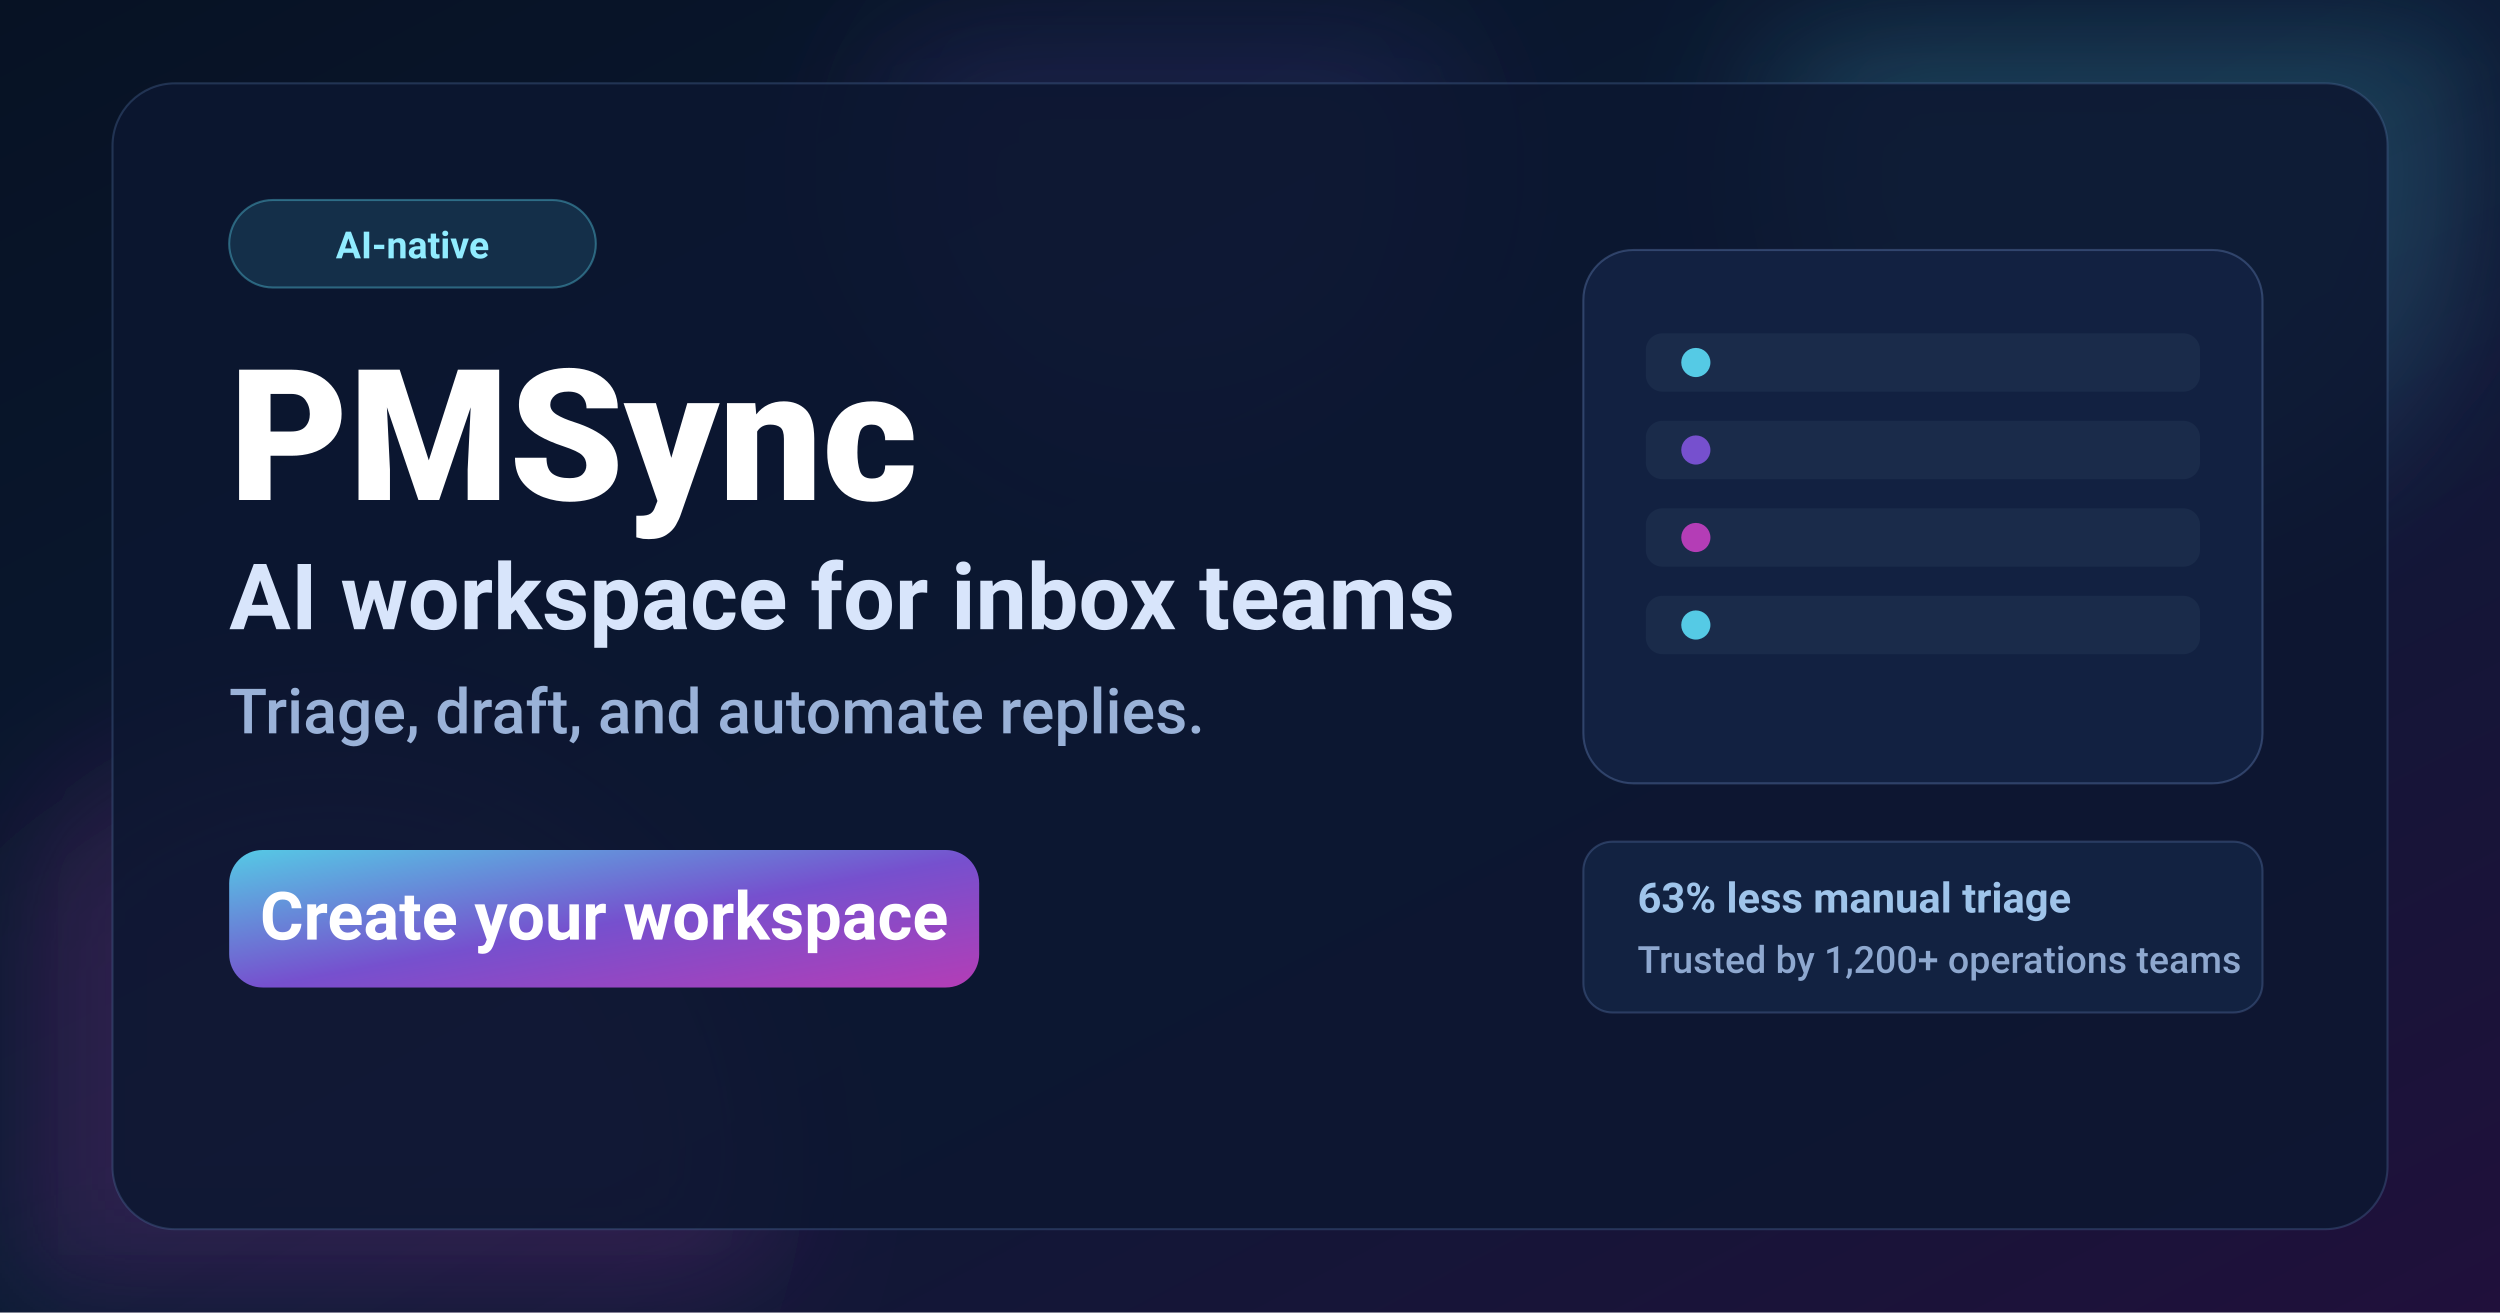
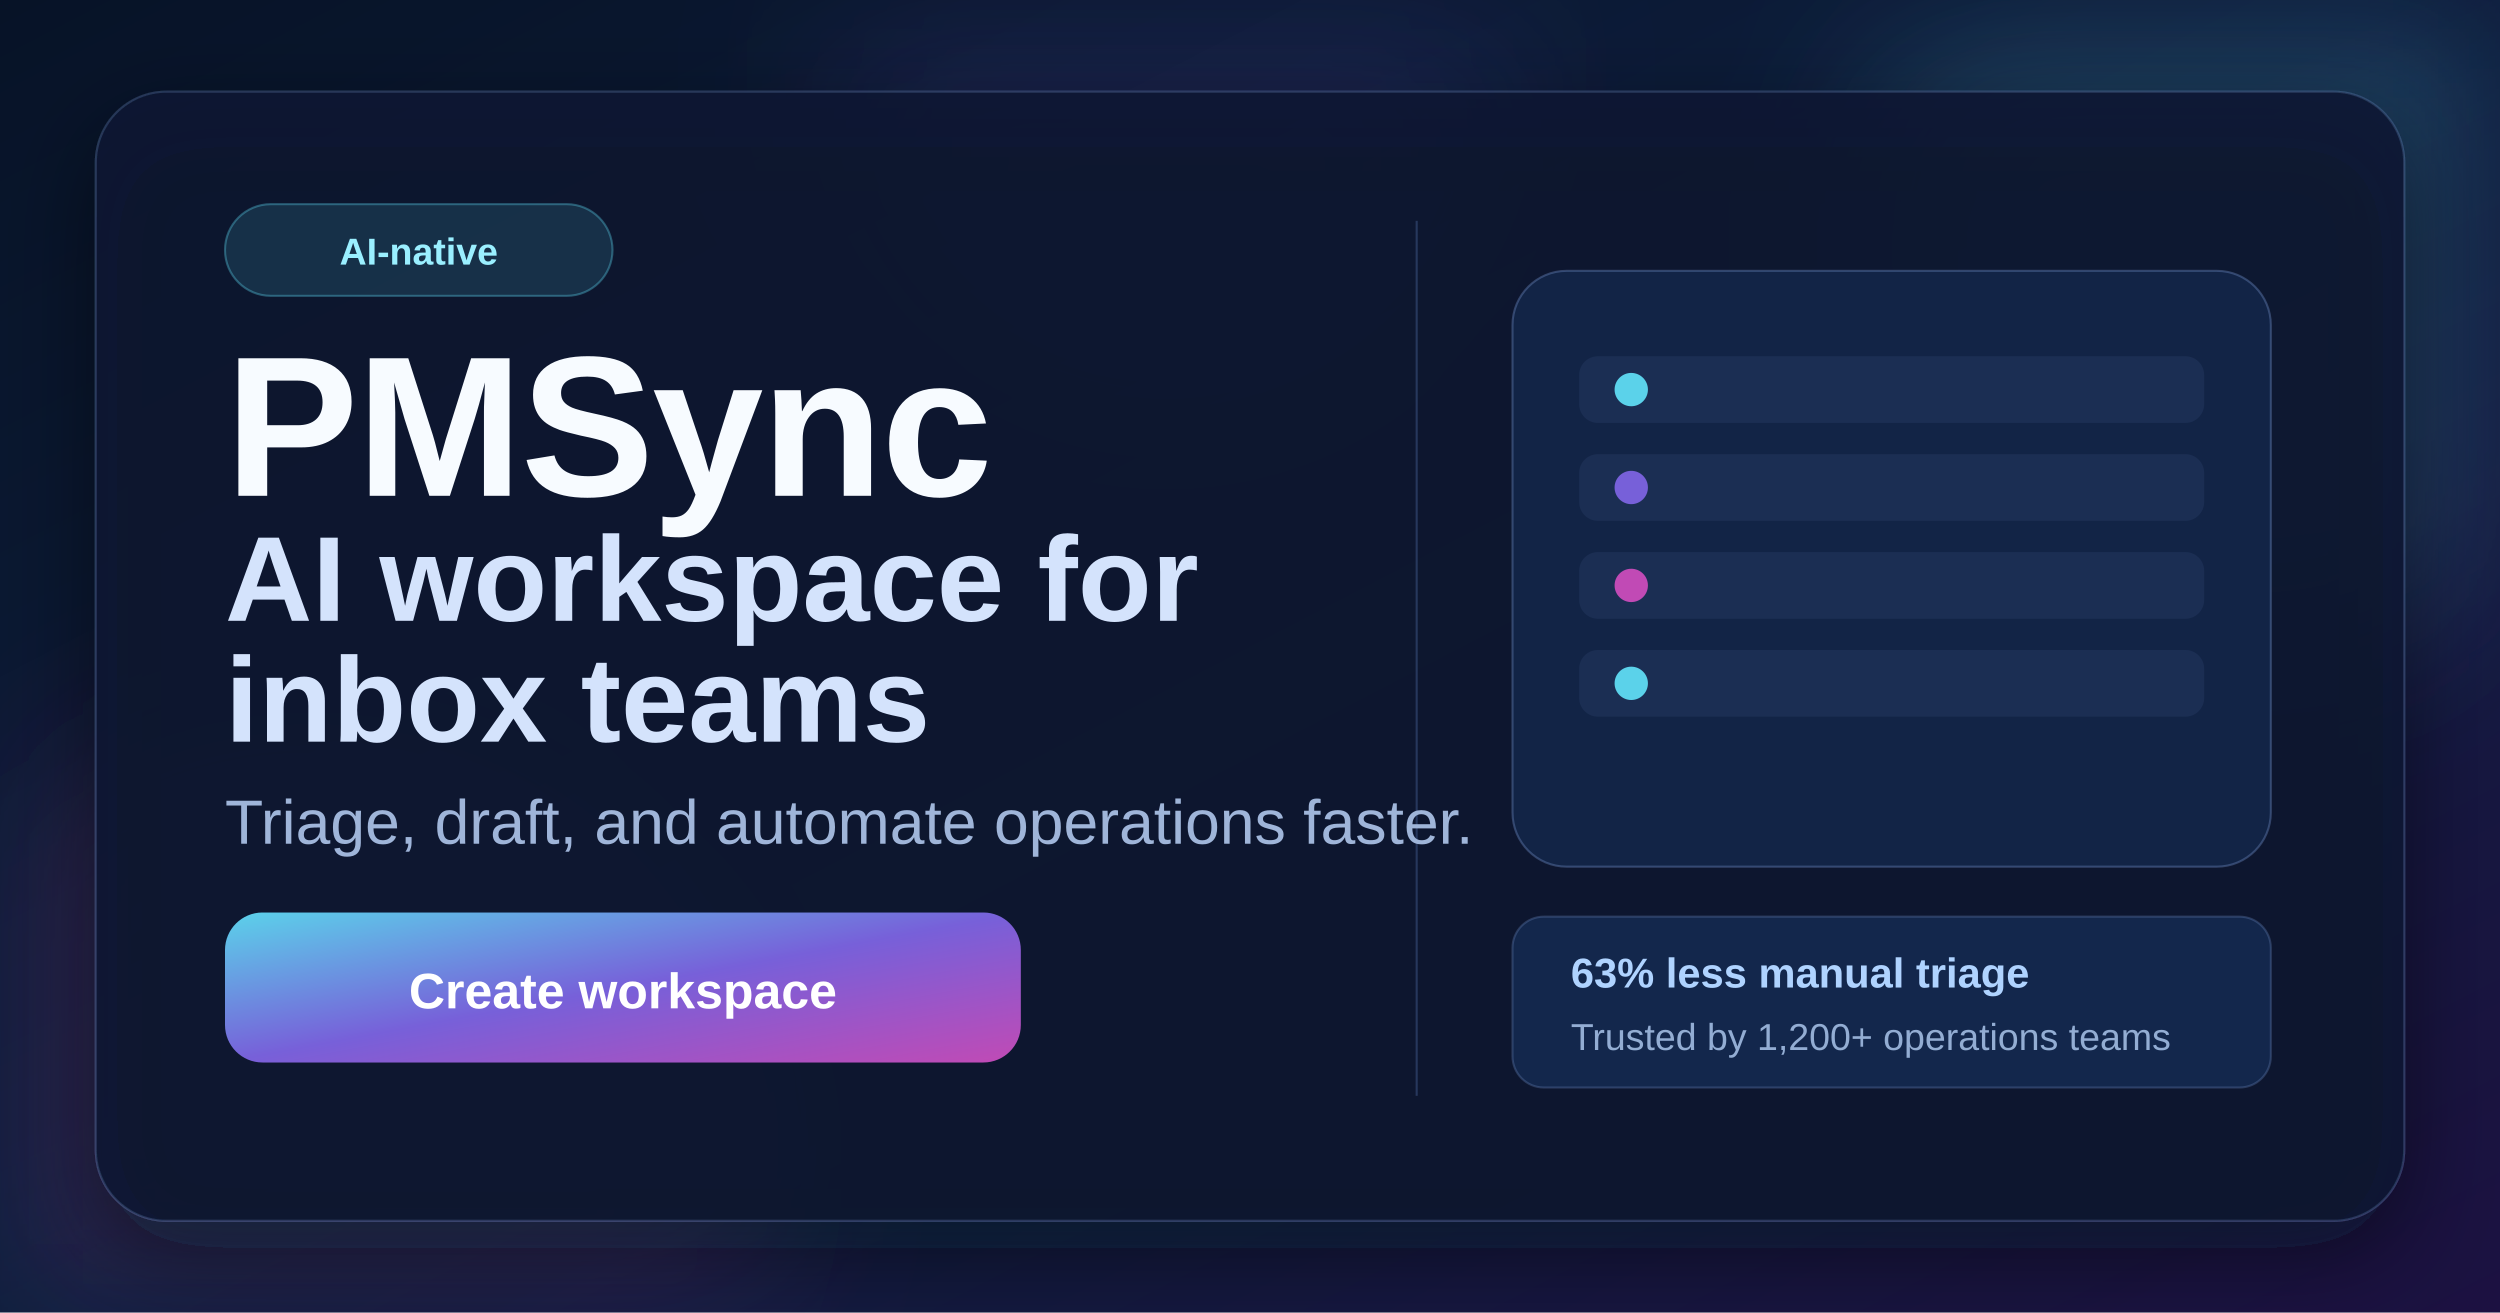
<svg xmlns="http://www.w3.org/2000/svg" width="1200" height="630" viewBox="0 0 1200 630" role="img" aria-labelledby="title desc">
  <defs>
-     <linearGradient id="bg" x1="0" y1="0" x2="1" y2="1">
-       <stop offset="0%" stop-color="#071224" />
-       <stop offset="50%" stop-color="#0b1a34" />
-       <stop offset="100%" stop-color="#20103b" />
+     <linearGradient id="bg" x1="0%" y1="0%" x2="100%" y2="100%">
+       <stop offset="0%" stop-color="#071327" />
+       <stop offset="52%" stop-color="#0e1e3e" />
+       <stop offset="100%" stop-color="#1c1141" />
    </linearGradient>
-     <linearGradient id="brand" x1="0" y1="0" x2="1" y2="1">
-       <stop offset="0%" stop-color="#55cae5" />
-       <stop offset="52%" stop-color="#7650ce" />
-       <stop offset="100%" stop-color="#b43db6" />
+     <linearGradient id="brand" x1="0%" y1="0%" x2="100%" y2="100%">
+       <stop offset="0%" stop-color="#5bd2ea" />
+       <stop offset="50%" stop-color="#7760d9" />
+       <stop offset="100%" stop-color="#c14ab5" />
    </linearGradient>
    <filter id="blur" x="-30%" y="-30%" width="160%" height="160%">
-       <feGaussianBlur stdDeviation="34" />
+       <feGaussianBlur stdDeviation="40" />
+     </filter>
+     <filter id="shadow" x="-20%" y="-20%" width="150%" height="150%">
+       <feDropShadow dx="0" dy="16" stdDeviation="22" flood-color="#030812" flood-opacity="0.55" />
    </filter>
  </defs>
  <rect width="1200" height="630" fill="url(#bg)" />
-   <circle cx="1020" cy="80" r="170" fill="#55cae5" fill-opacity="0.2" filter="url(#blur)" />
-   <circle cx="160" cy="560" r="210" fill="#b43db6" fill-opacity="0.2" filter="url(#blur)" />
-   <circle cx="560" cy="80" r="140" fill="#7650ce" fill-opacity="0.15" filter="url(#blur)" />
-   <rect x="54" y="40" width="1092" height="550" rx="30" fill="#0c1731" fill-opacity="0.85" stroke="#4f6d9f" stroke-opacity="0.35" />
-   <rect x="110" y="96" width="176" height="42" rx="21" fill="#55cae5" fill-opacity="0.14" stroke="#55cae5" stroke-opacity="0.4" />
-   <text x="198" y="124" text-anchor="middle" fill="#91ecff" font-family="Roboto, Arial, sans-serif" font-size="18" font-weight="700">
+   <circle cx="1080" cy="120" r="190" fill="#5bd2ea" fill-opacity="0.18" filter="url(#blur)" />
+   <circle cx="150" cy="560" r="220" fill="#c14ab5" fill-opacity="0.18" filter="url(#blur)" />
+   <circle cx="560" cy="40" r="160" fill="#7760d9" fill-opacity="0.14" filter="url(#blur)" />
+   <rect x="46" y="44" width="1108" height="542" rx="34" fill="#0d1934" fill-opacity="0.9" stroke="#6d88be" stroke-opacity="0.28" filter="url(#shadow)" />
+   <line x1="680" y1="106" x2="680" y2="526" stroke="#456195" stroke-opacity="0.45" />
+   <rect x="108" y="98" width="186" height="44" rx="22" fill="#5bd2ea" fill-opacity="0.14" stroke="#5bd2ea" stroke-opacity="0.36" />
+   <text x="201" y="127" text-anchor="middle" fill="#9aefff" font-family="'Segoe UI', Arial, sans-serif" font-size="18" font-weight="700">
    AI-native
  </text>
-   <text x="110" y="240" fill="#ffffff" font-family="Roboto, Arial, sans-serif" font-size="88" font-weight="800">
+   <text x="108" y="238" fill="#f7fbff" font-family="'Segoe UI', Arial, sans-serif" font-size="96" font-weight="800" letter-spacing="-1">
    PMSync
  </text>
-   <text x="110" y="302" fill="#d8e5fb" font-family="Roboto, Arial, sans-serif" font-size="44" font-weight="620">
-     AI workspace for inbox teams
+   <text x="108" y="298" fill="#d4e3fc" font-family="'Segoe UI', Arial, sans-serif" font-size="58" font-weight="730">
+     AI workspace for
  </text>
-   <text x="110" y="352" fill="#9ab2d8" font-family="Roboto, Arial, sans-serif" font-size="30" font-weight="500">
-     Triage, draft, and automate replies.
+   <text x="108" y="356" fill="#d4e3fc" font-family="'Segoe UI', Arial, sans-serif" font-size="58" font-weight="730">
+     inbox teams
  </text>
-   <rect x="110" y="408" width="360" height="66" rx="16" fill="url(#brand)" />
-   <text x="290" y="451" text-anchor="middle" fill="#ffffff" font-family="Roboto, Arial, sans-serif" font-size="32" font-weight="700">
-     Create your workspace
+   <text x="108" y="405" fill="#9fb5d9" font-family="'Segoe UI', Arial, sans-serif" font-size="30" font-weight="520">
+     Triage, draft, and automate operations faster.
  </text>
-   <rect x="760" y="120" width="326" height="256" rx="24" fill="#122141" stroke="#6683b8" stroke-opacity="0.38" />
-   <rect x="790" y="160" width="266" height="28" rx="8" fill="#1a2b4a" />
-   <rect x="790" y="202" width="266" height="28" rx="8" fill="#1a2b4a" />
-   <rect x="790" y="244" width="266" height="28" rx="8" fill="#1a2b4a" />
-   <rect x="790" y="286" width="266" height="28" rx="8" fill="#1a2b4a" />
-   <circle cx="814" cy="174" r="7" fill="#55cae5" />
-   <circle cx="814" cy="216" r="7" fill="#7650ce" />
-   <circle cx="814" cy="258" r="7" fill="#b43db6" />
-   <circle cx="814" cy="300" r="7" fill="#55cae5" />
-   <rect x="760" y="404" width="326" height="82" rx="14" fill="#122241" stroke="#607cb0" stroke-opacity="0.34" />
-   <text x="786" y="438" fill="#9fc4ea" font-family="Roboto, Arial, sans-serif" font-size="20" font-weight="700">
+   <rect x="108" y="438" width="382" height="72" rx="18" fill="url(#brand)" />
+   <text x="299" y="484" text-anchor="middle" fill="#ffffff" font-family="'Segoe UI', Arial, sans-serif" font-size="24" font-weight="720">
+     Create workspace
+   </text>
+   <rect x="726" y="130" width="364" height="286" rx="26" fill="#122446" stroke="#6784bb" stroke-opacity="0.42" />
+   <rect x="758" y="171" width="300" height="32" rx="9" fill="#1b2e53" />
+   <rect x="758" y="218" width="300" height="32" rx="9" fill="#1b2e53" />
+   <rect x="758" y="265" width="300" height="32" rx="9" fill="#1b2e53" />
+   <rect x="758" y="312" width="300" height="32" rx="9" fill="#1b2e53" />
+   <circle cx="783" cy="187" r="8" fill="#5bd2ea" />
+   <circle cx="783" cy="234" r="8" fill="#7760d9" />
+   <circle cx="783" cy="281" r="8" fill="#c14ab5" />
+   <circle cx="783" cy="328" r="8" fill="#5bd2ea" />
+   <rect x="726" y="440" width="364" height="82" rx="15" fill="#13274c" stroke="#6582b8" stroke-opacity="0.34" />
+   <text x="754" y="474" fill="#afd3ff" font-family="'Segoe UI', Arial, sans-serif" font-size="20" font-weight="760">
    63% less manual triage
  </text>
-   <text x="786" y="467" fill="#8ea8cf" font-family="Roboto, Arial, sans-serif" font-size="18" font-weight="500">
+   <text x="754" y="504" fill="#93add3" font-family="'Segoe UI', Arial, sans-serif" font-size="18" font-weight="520">
    Trusted by 1,200+ operations teams
  </text>
</svg>
